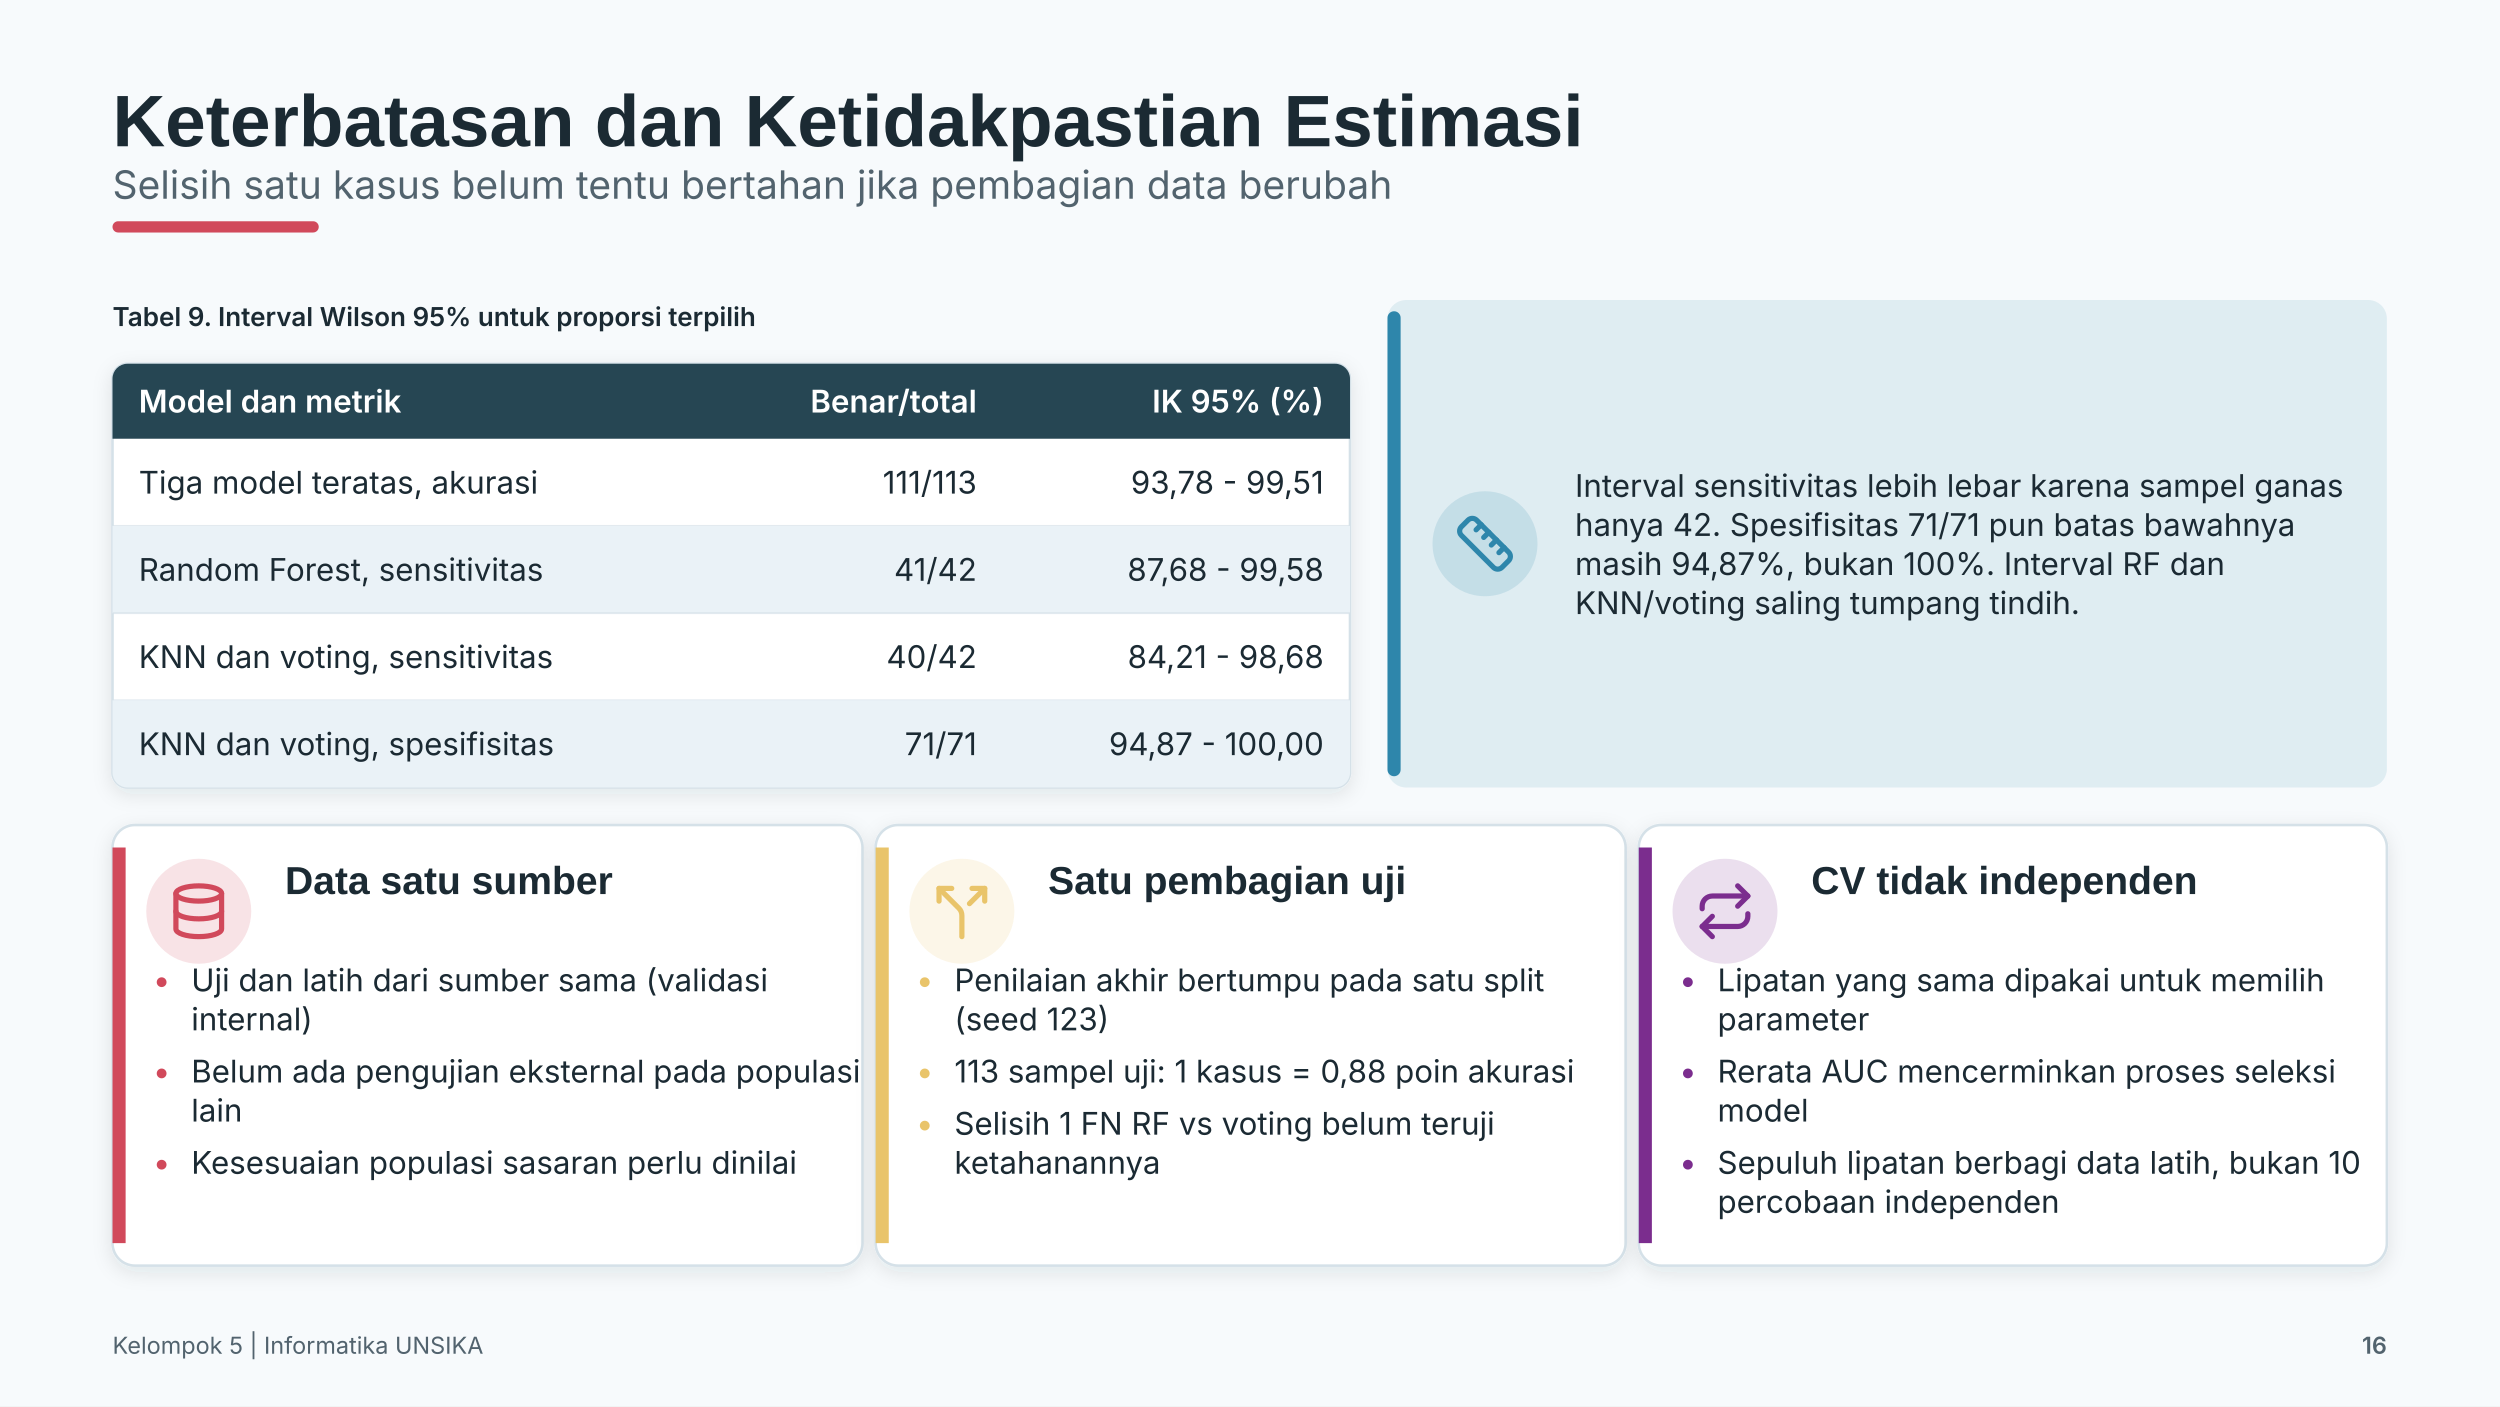
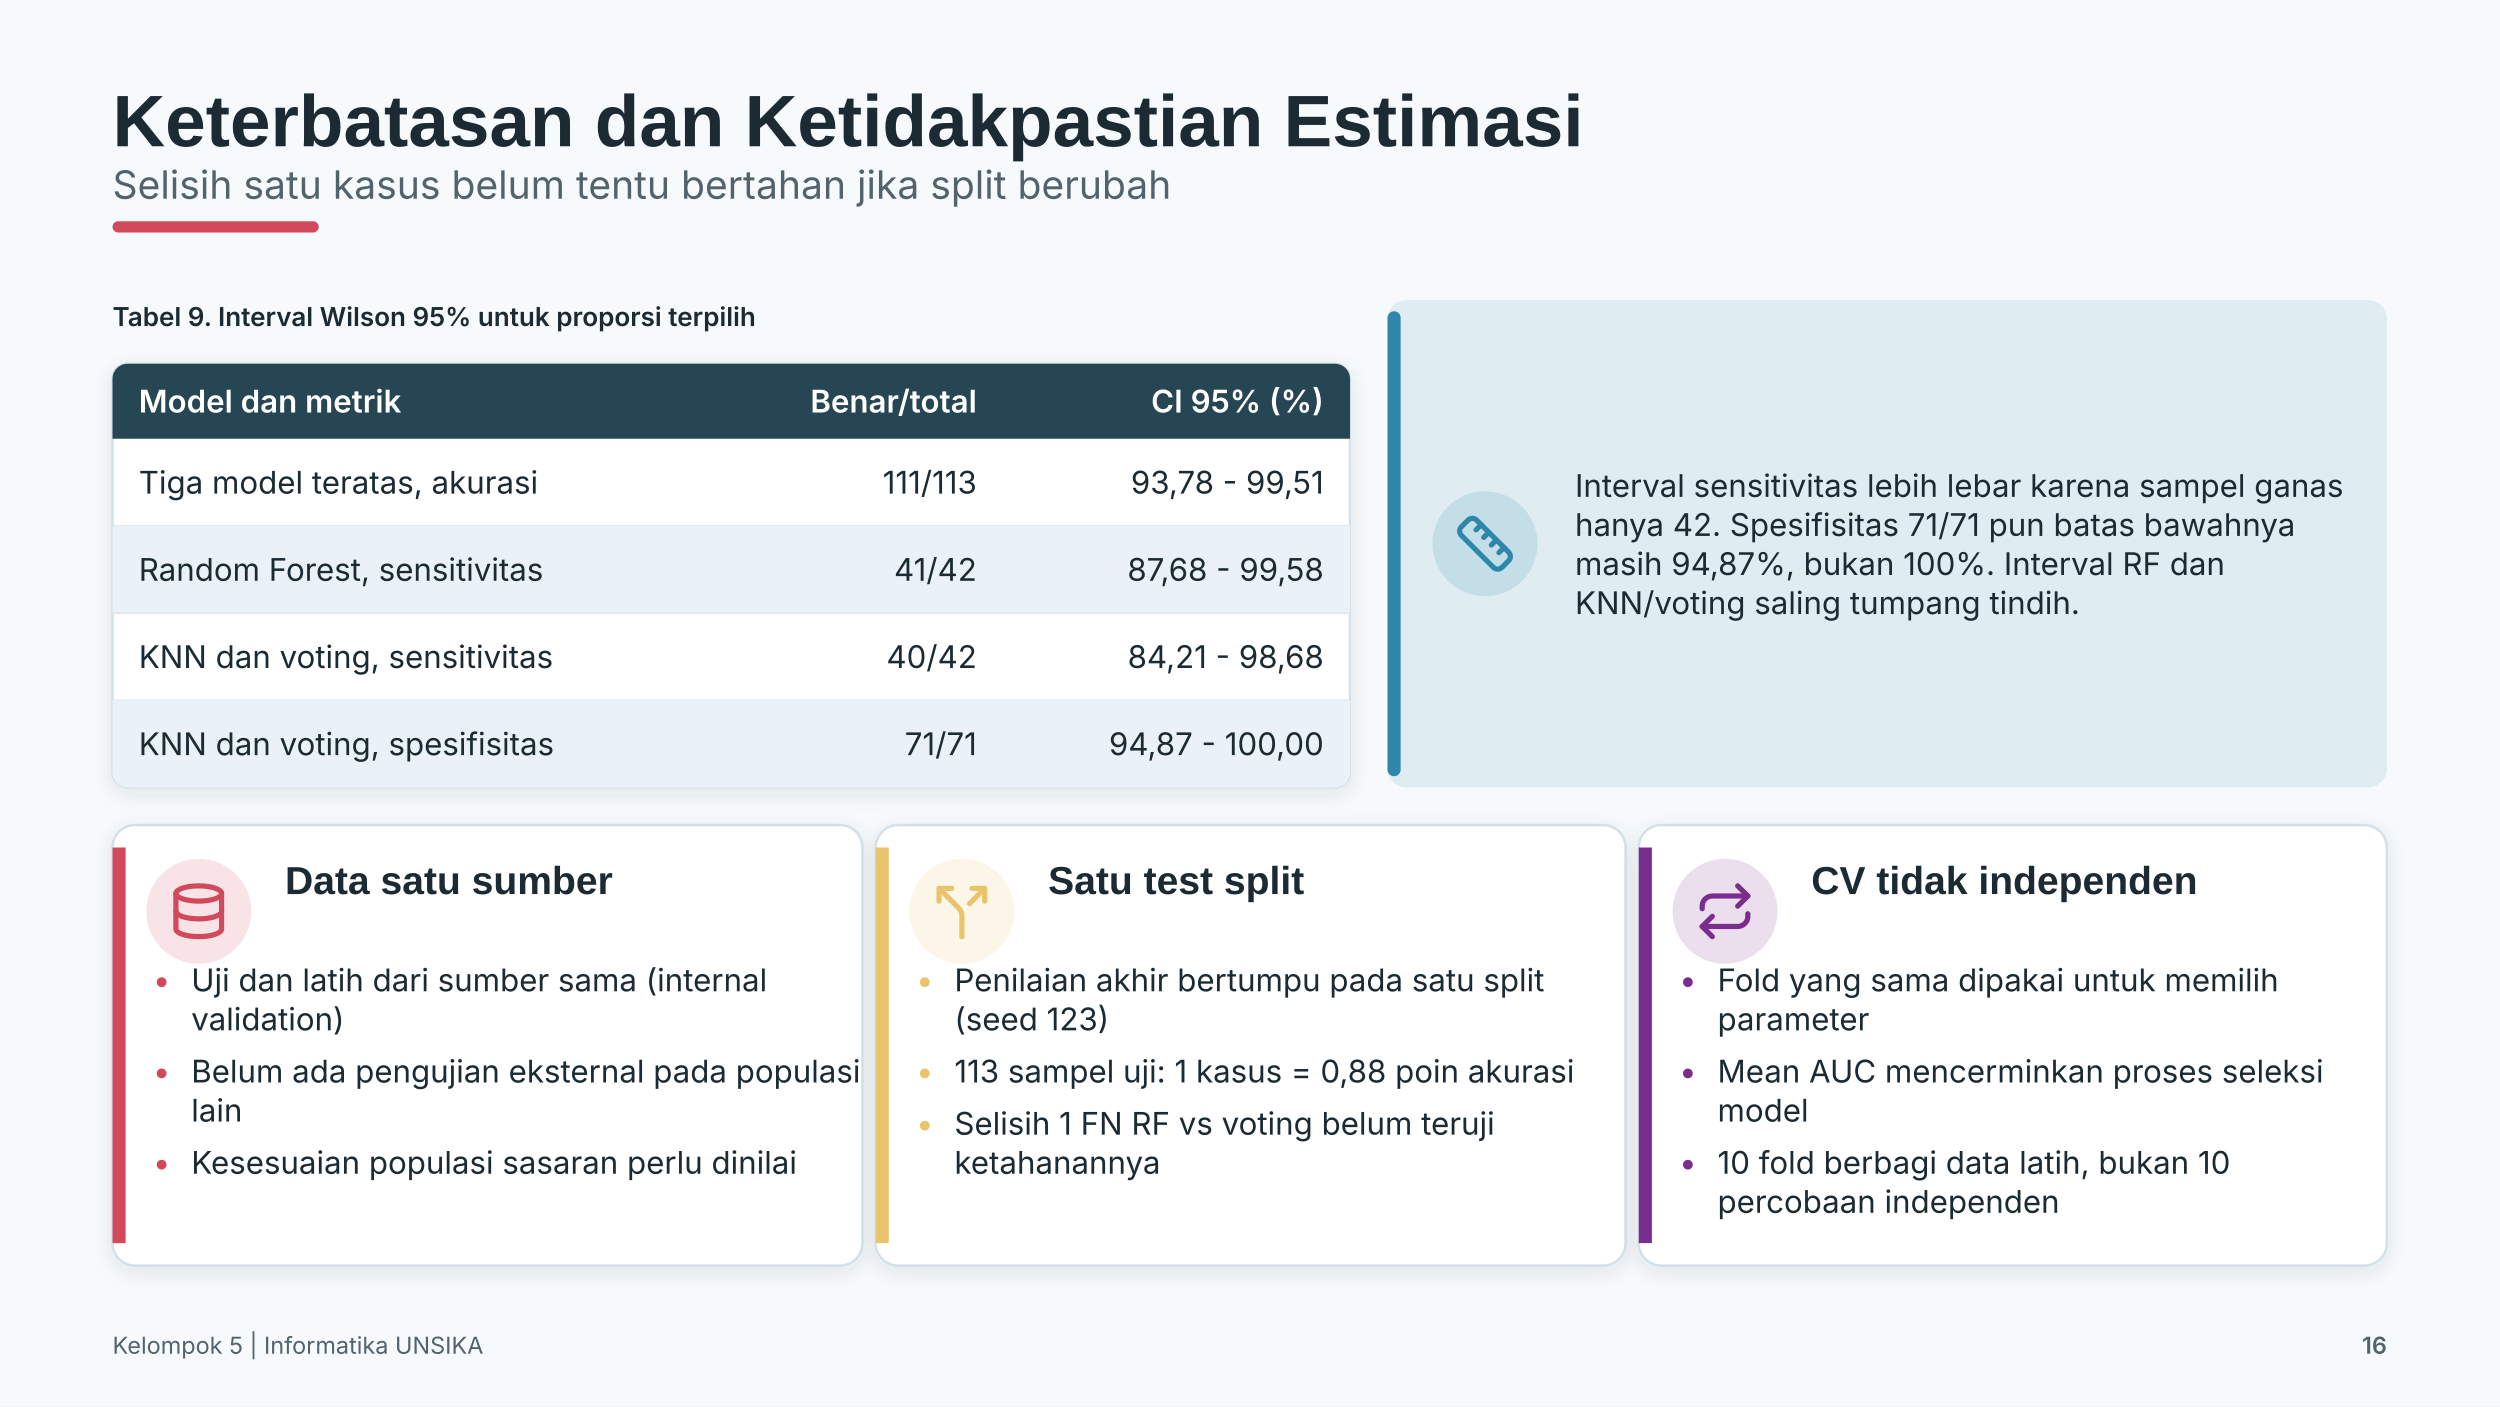
<svg xmlns="http://www.w3.org/2000/svg" width="1333.33" height="750.00" viewBox="0 0 1333.33 750.00">
  <defs>
    <filter id="soft" x="-20%" y="-20%" width="140%" height="140%">
      <feDropShadow dx="0" dy="3" stdDeviation="5" flood-color="#1B2A33" flood-opacity="0.10" />
    </filter>
  </defs>
  <rect x="0.00" y="0.00" width="1333.33" height="750.00" fill="#F7FAFC" />
  <text x="60.00" y="78.00" font-family="'Poppins','Calibri',Arial,sans-serif" font-size="38.89" font-weight="700" fill="#1B2A33">Keterbatasan dan Ketidakpastian Estimasi</text>
-   <text x="60.00" y="106.00" font-family="'Inter','Calibri',Arial,sans-serif" font-size="20.83" font-weight="400" fill="#52636E">Selisih satu kasus belum tentu bertahan jika pembagian data berubah</text>
+   <text x="60.00" y="106.00" font-family="'Inter','Calibri',Arial,sans-serif" font-size="20.83" font-weight="400" fill="#52636E">Selisih satu kasus belum tentu bertahan jika split berubah</text>
  <rect x="60.00" y="118.00" width="110.00" height="6.00" fill="#D1495B" rx="3.00" />
  <text x="60.00" y="173.89" font-family="'Inter','Calibri',Arial,sans-serif" font-size="13.89" font-weight="600" fill="#1B2A33">Tabel 9. Interval Wilson 95% untuk proporsi terpilih</text>
  <clipPath id="tbl60_160">
    <rect x="60.00" y="194.00" width="660.00" height="226.00" rx="8" />
  </clipPath>
  <rect x="60.00" y="194.00" width="660.00" height="226.00" fill="#FFFFFF" rx="8.00" stroke="#D5E1E8" stroke-width="1.39" filter="url(#soft)" />
  <g clip-path="url(#tbl60_160)">
    <rect x="60.00" y="194.00" width="660.00" height="40.00" fill="#264653" />
    <text x="74.00" y="220.00" font-family="'Inter','Calibri',Arial,sans-serif" font-size="16.67" font-weight="600" fill="#FFFFFF">Model dan metrik</text>
    <text x="520.97" y="220.00" font-family="'Inter','Calibri',Arial,sans-serif" font-size="16.67" font-weight="600" fill="#FFFFFF" text-anchor="end">Benar/total</text>
-     <text x="706.00" y="220.00" font-family="'Inter','Calibri',Arial,sans-serif" font-size="16.67" font-weight="600" fill="#FFFFFF" text-anchor="end">IK 95% (%)</text>
+     <text x="706.00" y="220.00" font-family="'Inter','Calibri',Arial,sans-serif" font-size="16.67" font-weight="600" fill="#FFFFFF" text-anchor="end">CI 95% (%)</text>
    <text x="74.00" y="263.25" font-family="'Inter','Calibri',Arial,sans-serif" font-size="16.67" font-weight="400" fill="#1B2A33">Tiga model teratas, akurasi</text>
    <text x="520.97" y="263.25" font-family="'Inter','Calibri',Arial,sans-serif" font-size="16.67" font-weight="400" fill="#1B2A33" text-anchor="end">111/113</text>
    <text x="706.00" y="263.25" font-family="'Inter','Calibri',Arial,sans-serif" font-size="16.67" font-weight="400" fill="#1B2A33" text-anchor="end">93,78 - 99,51</text>
    <line x1="60.00" y1="280.50" x2="720.00" y2="280.50" stroke="#D5E1E8" stroke-width="1.04" opacity="0.7" />
    <rect x="60.00" y="280.50" width="660.00" height="46.50" fill="#EAF2F7" />
    <text x="74.00" y="309.75" font-family="'Inter','Calibri',Arial,sans-serif" font-size="16.67" font-weight="400" fill="#1B2A33">Random Forest, sensitivitas</text>
    <text x="520.97" y="309.75" font-family="'Inter','Calibri',Arial,sans-serif" font-size="16.67" font-weight="400" fill="#1B2A33" text-anchor="end">41/42</text>
    <text x="706.00" y="309.75" font-family="'Inter','Calibri',Arial,sans-serif" font-size="16.67" font-weight="400" fill="#1B2A33" text-anchor="end">87,68 - 99,58</text>
    <line x1="60.00" y1="327.00" x2="720.00" y2="327.00" stroke="#D5E1E8" stroke-width="1.04" opacity="0.7" />
    <text x="74.00" y="356.25" font-family="'Inter','Calibri',Arial,sans-serif" font-size="16.67" font-weight="400" fill="#1B2A33">KNN dan voting, sensitivitas</text>
    <text x="520.97" y="356.25" font-family="'Inter','Calibri',Arial,sans-serif" font-size="16.67" font-weight="400" fill="#1B2A33" text-anchor="end">40/42</text>
    <text x="706.00" y="356.25" font-family="'Inter','Calibri',Arial,sans-serif" font-size="16.67" font-weight="400" fill="#1B2A33" text-anchor="end">84,21 - 98,68</text>
    <line x1="60.00" y1="373.50" x2="720.00" y2="373.50" stroke="#D5E1E8" stroke-width="1.04" opacity="0.7" />
    <rect x="60.00" y="373.50" width="660.00" height="46.50" fill="#EAF2F7" />
    <text x="74.00" y="402.75" font-family="'Inter','Calibri',Arial,sans-serif" font-size="16.67" font-weight="400" fill="#1B2A33">KNN dan voting, spesifisitas</text>
    <text x="520.97" y="402.75" font-family="'Inter','Calibri',Arial,sans-serif" font-size="16.67" font-weight="400" fill="#1B2A33" text-anchor="end">71/71</text>
    <text x="706.00" y="402.75" font-family="'Inter','Calibri',Arial,sans-serif" font-size="16.67" font-weight="400" fill="#1B2A33" text-anchor="end">94,87 - 100,00</text>
  </g>
  <rect x="740.00" y="160.00" width="533.00" height="260.00" fill="#2E86AB" rx="10.00" fill-opacity="0.12" />
  <rect x="740.00" y="166.00" width="7.00" height="248.00" fill="#2E86AB" rx="3.50" />
  <circle cx="792.00" cy="290.00" r="28.00" fill="#2E86AB" fill-opacity="0.15" />
  <g transform="translate(775.76,273.76) scale(1.3533)" fill="none" stroke="#2E86AB" stroke-width="2.053" stroke-linecap="round" stroke-linejoin="round">
    <path d="M21.3 15.3a2.4 2.4 0 0 1 0 3.4l-2.6 2.6a2.4 2.4 0 0 1-3.4 0L2.7 8.7a2.41 2.41 0 0 1 0-3.4l2.6-2.6a2.41 2.41 0 0 1 3.4 0Z" />
    <path d="m14.5 12.5 2-2" />
    <path d="m11.5 9.5 2-2" />
    <path d="m8.5 6.5 2-2" />
    <path d="m17.5 15.5 2-2" />
  </g>
  <text x="840.00" y="265.00" font-family="'Inter','Calibri',Arial,sans-serif" font-size="16.67" font-weight="400" fill="#1B2A33">Interval sensitivitas lebih lebar karena sampel ganas</text>
  <text x="840.00" y="285.83" font-family="'Inter','Calibri',Arial,sans-serif" font-size="16.67" font-weight="400" fill="#1B2A33">hanya 42. Spesifisitas 71/71 pun batas bawahnya</text>
  <text x="840.00" y="306.67" font-family="'Inter','Calibri',Arial,sans-serif" font-size="16.67" font-weight="400" fill="#1B2A33">masih 94,87%, bukan 100%. Interval RF dan</text>
  <text x="840.00" y="327.50" font-family="'Inter','Calibri',Arial,sans-serif" font-size="16.67" font-weight="400" fill="#1B2A33">KNN/voting saling tumpang tindih.</text>
  <rect x="60.00" y="440.00" width="400.00" height="235.00" fill="#FFFFFF" rx="12.00" stroke="#D5E1E8" stroke-width="1.39" filter="url(#soft)" />
  <rect x="60.00" y="452.00" width="7.00" height="211.00" fill="#D1495B" />
  <circle cx="106.00" cy="486.00" r="28.00" fill="#D1495B" fill-opacity="0.15" />
  <g transform="translate(89.76,469.76) scale(1.3533)" fill="none" stroke="#D1495B" stroke-width="2.053" stroke-linecap="round" stroke-linejoin="round">
    <ellipse cx="12" cy="5" rx="9" ry="3" />
    <path d="M3 5V19A9 3 0 0 0 21 19V5" />
    <path d="M3 12A9 3 0 0 0 21 12" />
  </g>
  <text x="152.00" y="476.83" font-family="'Poppins','Calibri',Arial,sans-serif" font-size="20.83" font-weight="600" fill="#1B2A33">Data satu sumber</text>
  <text x="82.00" y="528.67" font-family="'Inter','Calibri',Arial,sans-serif" font-size="16.67" font-weight="600" fill="#D1495B">•</text>
-   <text x="102.00" y="528.67" font-family="'Inter','Calibri',Arial,sans-serif" font-size="16.67" font-weight="400" fill="#1B2A33">Uji dan latih dari sumber sama (validasi</text>
-   <text x="102.00" y="549.50" font-family="'Inter','Calibri',Arial,sans-serif" font-size="16.67" font-weight="400" fill="#1B2A33">internal)</text>
+   <text x="102.00" y="528.67" font-family="'Inter','Calibri',Arial,sans-serif" font-size="16.67" font-weight="400" fill="#1B2A33">Uji dan latih dari sumber sama (internal</text>
+   <text x="102.00" y="549.50" font-family="'Inter','Calibri',Arial,sans-serif" font-size="16.67" font-weight="400" fill="#1B2A33">validation)</text>
  <text x="82.00" y="577.33" font-family="'Inter','Calibri',Arial,sans-serif" font-size="16.67" font-weight="600" fill="#D1495B">•</text>
  <text x="102.00" y="577.33" font-family="'Inter','Calibri',Arial,sans-serif" font-size="16.67" font-weight="400" fill="#1B2A33">Belum ada pengujian eksternal pada populasi</text>
  <text x="102.00" y="598.17" font-family="'Inter','Calibri',Arial,sans-serif" font-size="16.67" font-weight="400" fill="#1B2A33">lain</text>
  <text x="82.00" y="626.00" font-family="'Inter','Calibri',Arial,sans-serif" font-size="16.67" font-weight="600" fill="#D1495B">•</text>
  <text x="102.00" y="626.00" font-family="'Inter','Calibri',Arial,sans-serif" font-size="16.67" font-weight="400" fill="#1B2A33">Kesesuaian populasi sasaran perlu dinilai</text>
  <rect x="467.00" y="440.00" width="400.00" height="235.00" fill="#FFFFFF" rx="12.00" stroke="#D5E1E8" stroke-width="1.39" filter="url(#soft)" />
  <rect x="467.00" y="452.00" width="7.00" height="211.00" fill="#E9C46A" />
  <circle cx="513.00" cy="486.00" r="28.00" fill="#E9C46A" fill-opacity="0.15" />
  <g transform="translate(496.76,469.76) scale(1.3533)" fill="none" stroke="#E9C46A" stroke-width="2.053" stroke-linecap="round" stroke-linejoin="round">
    <path d="M16 3h5v5" />
    <path d="M8 3H3v5" />
    <path d="M12 22v-8.3a4 4 0 0 0-1.172-2.872L3 3" />
    <path d="m15 9 6-6" />
  </g>
-   <text x="559.00" y="476.83" font-family="'Poppins','Calibri',Arial,sans-serif" font-size="20.83" font-weight="600" fill="#1B2A33">Satu pembagian uji</text>
+   <text x="559.00" y="476.83" font-family="'Poppins','Calibri',Arial,sans-serif" font-size="20.83" font-weight="600" fill="#1B2A33">Satu test split</text>
  <text x="489.00" y="528.67" font-family="'Inter','Calibri',Arial,sans-serif" font-size="16.67" font-weight="600" fill="#E9C46A">•</text>
  <text x="509.00" y="528.67" font-family="'Inter','Calibri',Arial,sans-serif" font-size="16.67" font-weight="400" fill="#1B2A33">Penilaian akhir bertumpu pada satu split</text>
  <text x="509.00" y="549.50" font-family="'Inter','Calibri',Arial,sans-serif" font-size="16.67" font-weight="400" fill="#1B2A33">(seed 123)</text>
  <text x="489.00" y="577.33" font-family="'Inter','Calibri',Arial,sans-serif" font-size="16.67" font-weight="600" fill="#E9C46A">•</text>
  <text x="509.00" y="577.33" font-family="'Inter','Calibri',Arial,sans-serif" font-size="16.67" font-weight="400" fill="#1B2A33">113 sampel uji: 1 kasus = 0,88 poin akurasi</text>
  <text x="489.00" y="605.17" font-family="'Inter','Calibri',Arial,sans-serif" font-size="16.67" font-weight="600" fill="#E9C46A">•</text>
  <text x="509.00" y="605.17" font-family="'Inter','Calibri',Arial,sans-serif" font-size="16.67" font-weight="400" fill="#1B2A33">Selisih 1 FN RF vs voting belum teruji</text>
  <text x="509.00" y="626.00" font-family="'Inter','Calibri',Arial,sans-serif" font-size="16.67" font-weight="400" fill="#1B2A33">ketahanannya</text>
  <rect x="874.00" y="440.00" width="399.00" height="235.00" fill="#FFFFFF" rx="12.00" stroke="#D5E1E8" stroke-width="1.39" filter="url(#soft)" />
  <rect x="874.00" y="452.00" width="7.00" height="211.00" fill="#7B2D8E" />
  <circle cx="920.00" cy="486.00" r="28.00" fill="#7B2D8E" fill-opacity="0.15" />
  <g transform="translate(903.76,469.76) scale(1.3533)" fill="none" stroke="#7B2D8E" stroke-width="2.053" stroke-linecap="round" stroke-linejoin="round">
    <path d="m17 2 4 4-4 4" />
    <path d="M3 11v-1a4 4 0 0 1 4-4h14" />
    <path d="m7 22-4-4 4-4" />
    <path d="M21 13v1a4 4 0 0 1-4 4H3" />
  </g>
  <text x="966.00" y="476.83" font-family="'Poppins','Calibri',Arial,sans-serif" font-size="20.83" font-weight="600" fill="#1B2A33">CV tidak independen</text>
  <text x="896.00" y="528.67" font-family="'Inter','Calibri',Arial,sans-serif" font-size="16.67" font-weight="600" fill="#7B2D8E">•</text>
-   <text x="916.00" y="528.67" font-family="'Inter','Calibri',Arial,sans-serif" font-size="16.67" font-weight="400" fill="#1B2A33">Lipatan yang sama dipakai untuk memilih</text>
+   <text x="916.00" y="528.67" font-family="'Inter','Calibri',Arial,sans-serif" font-size="16.67" font-weight="400" fill="#1B2A33">Fold yang sama dipakai untuk memilih</text>
  <text x="916.00" y="549.50" font-family="'Inter','Calibri',Arial,sans-serif" font-size="16.67" font-weight="400" fill="#1B2A33">parameter</text>
  <text x="896.00" y="577.33" font-family="'Inter','Calibri',Arial,sans-serif" font-size="16.67" font-weight="600" fill="#7B2D8E">•</text>
-   <text x="916.00" y="577.33" font-family="'Inter','Calibri',Arial,sans-serif" font-size="16.67" font-weight="400" fill="#1B2A33">Rerata AUC mencerminkan proses seleksi</text>
+   <text x="916.00" y="577.33" font-family="'Inter','Calibri',Arial,sans-serif" font-size="16.67" font-weight="400" fill="#1B2A33">Mean AUC mencerminkan proses seleksi</text>
  <text x="916.00" y="598.17" font-family="'Inter','Calibri',Arial,sans-serif" font-size="16.67" font-weight="400" fill="#1B2A33">model</text>
  <text x="896.00" y="626.00" font-family="'Inter','Calibri',Arial,sans-serif" font-size="16.67" font-weight="600" fill="#7B2D8E">•</text>
-   <text x="916.00" y="626.00" font-family="'Inter','Calibri',Arial,sans-serif" font-size="16.67" font-weight="400" fill="#1B2A33">Sepuluh lipatan berbagi data latih, bukan 10</text>
+   <text x="916.00" y="626.00" font-family="'Inter','Calibri',Arial,sans-serif" font-size="16.67" font-weight="400" fill="#1B2A33">10 fold berbagi data latih, bukan 10</text>
  <text x="916.00" y="646.83" font-family="'Inter','Calibri',Arial,sans-serif" font-size="16.67" font-weight="400" fill="#1B2A33">percobaan independen</text>
  <text x="60.00" y="722.00" font-family="'Inter','Calibri',Arial,sans-serif" font-size="12.50" font-weight="400" fill="#52636E">Kelompok 5 | Informatika UNSIKA</text>
  <text x="1273.00" y="722.00" font-family="'Inter','Calibri',Arial,sans-serif" font-size="12.50" font-weight="600" fill="#52636E" text-anchor="end">16</text>
</svg>
